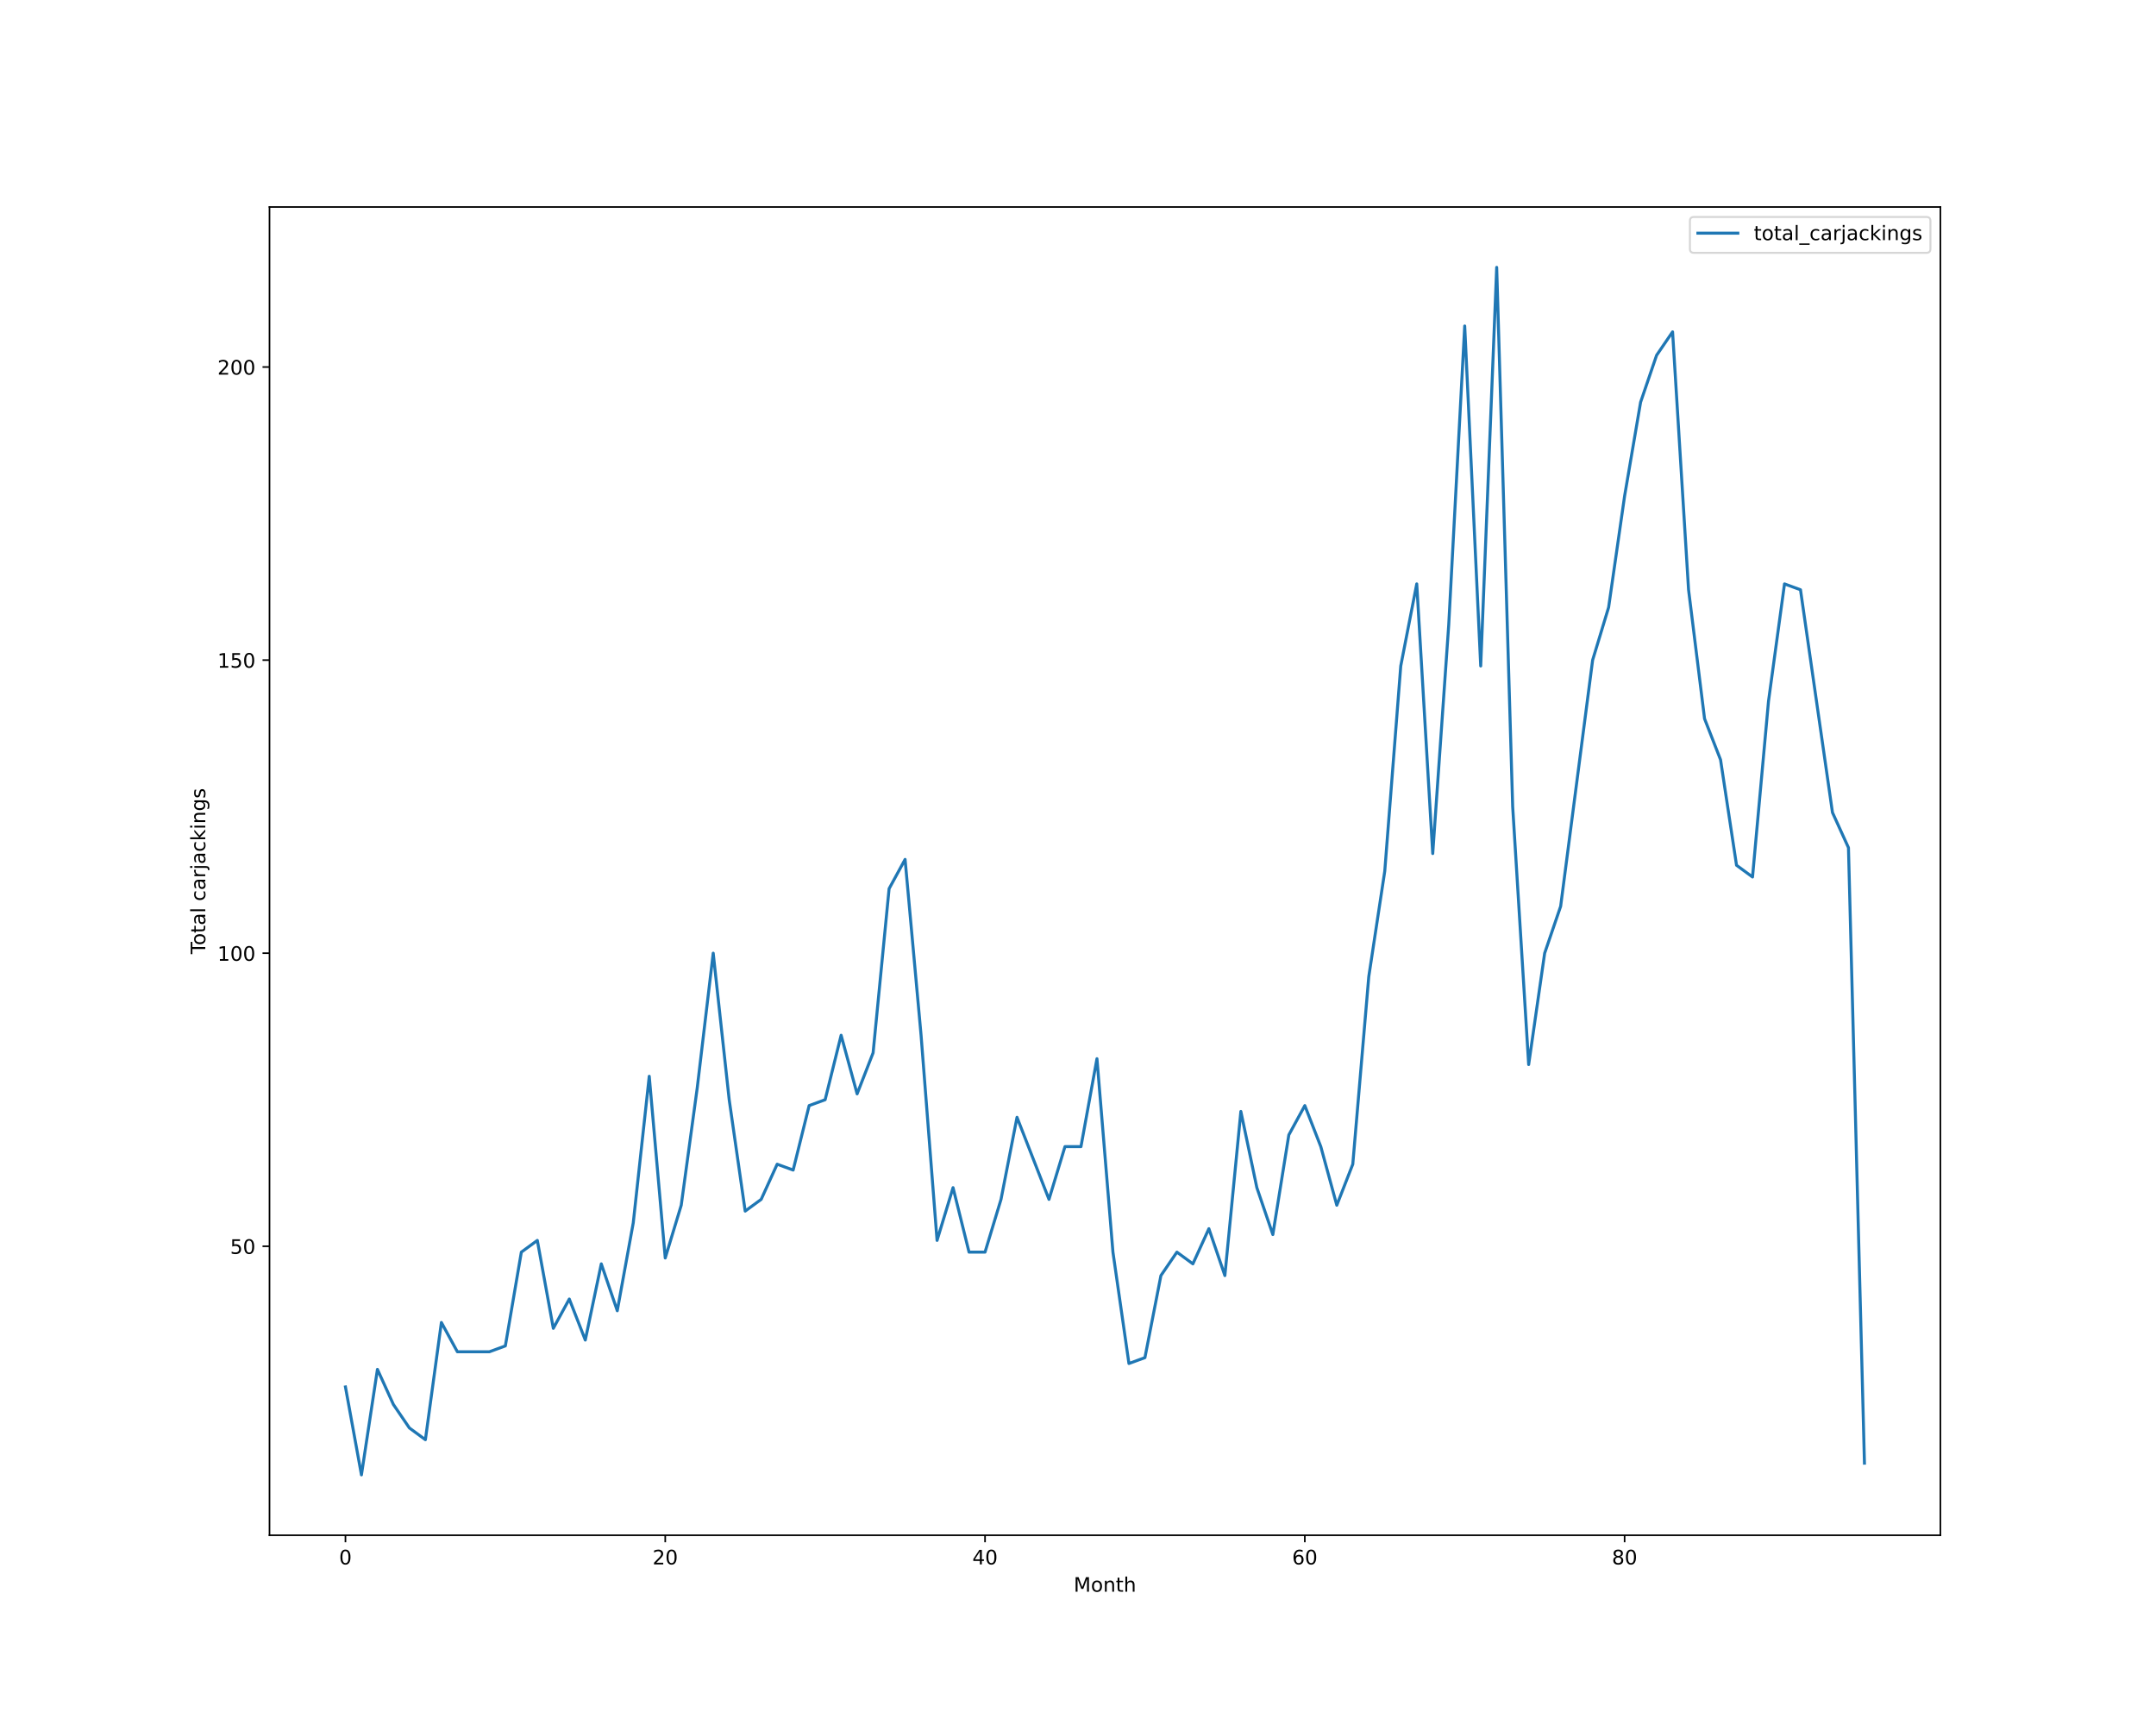
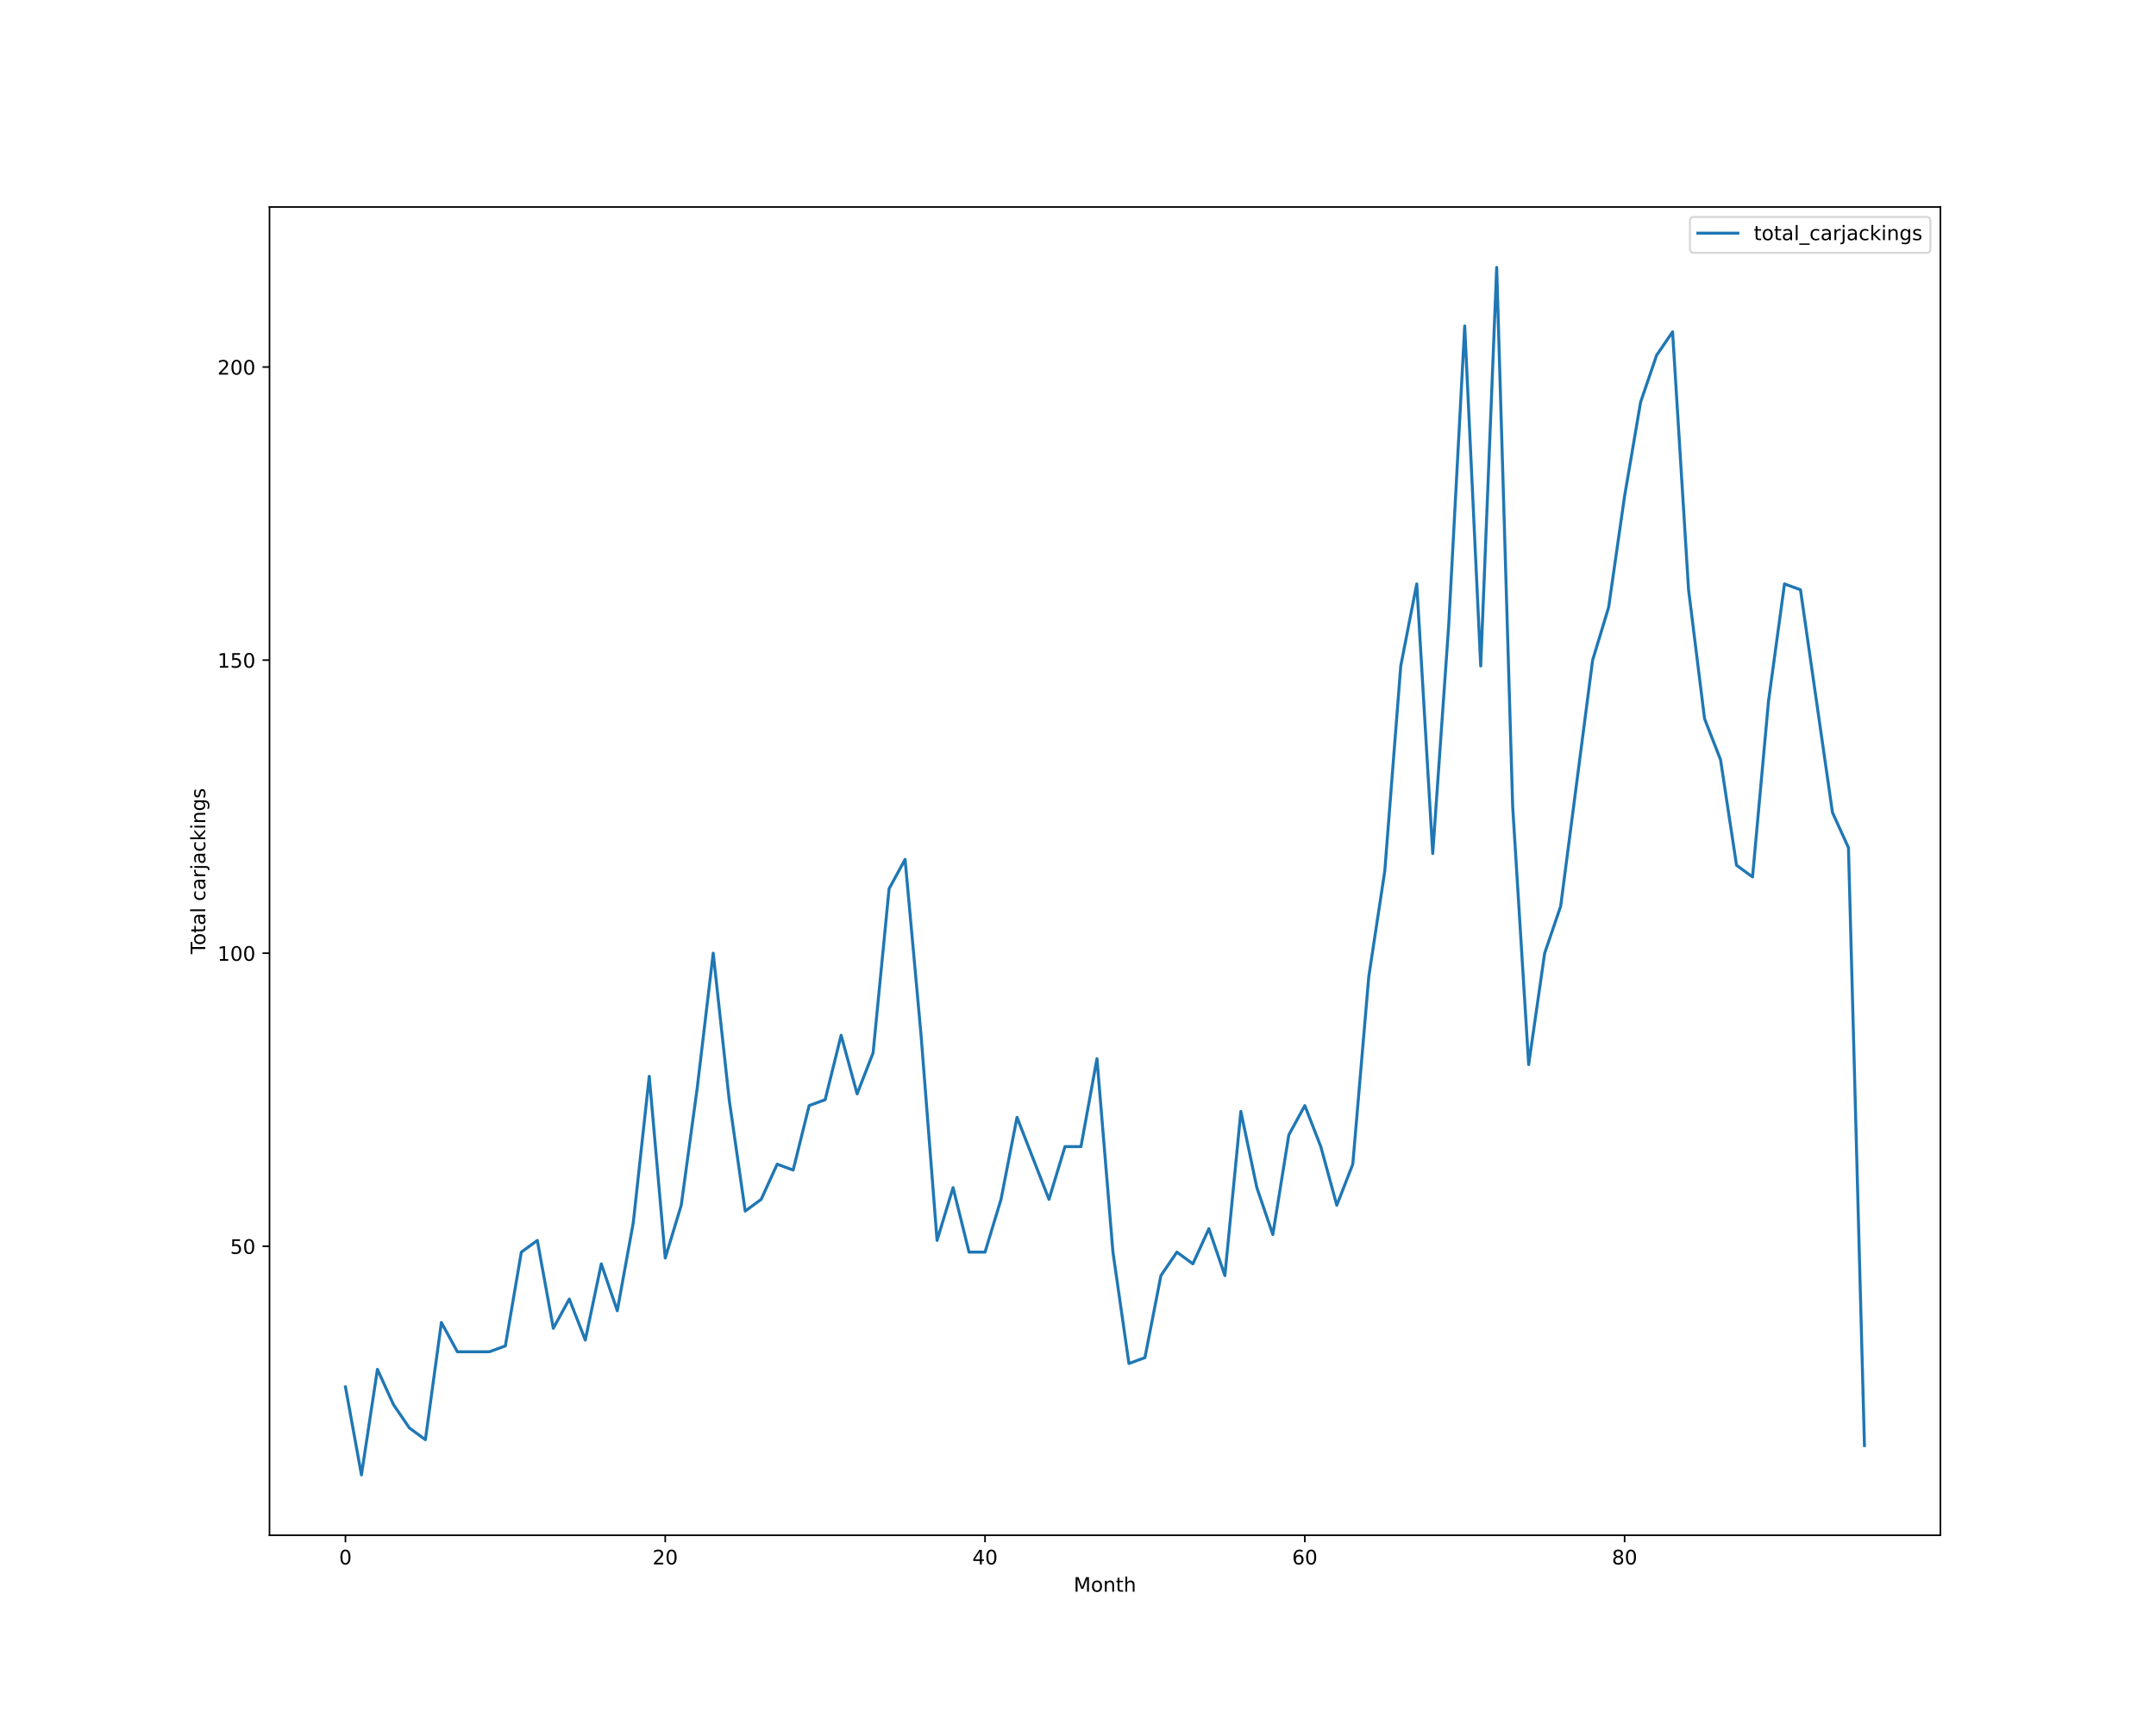
<svg xmlns="http://www.w3.org/2000/svg" xmlns:xlink="http://www.w3.org/1999/xlink" height="864pt" version="1.1" viewBox="0 0 1080 864" width="1080pt">
  <defs>
    <style type="text/css">*{stroke-linecap:butt;stroke-linejoin:round;}</style>
  </defs>
  <g id="figure_1">
    <g id="patch_1">
      <path d="M 0 864  L 1080 864  L 1080 0  L 0 0  z " style="fill:#ffffff;" />
    </g>
    <g id="axes_1">
      <g id="patch_2">
        <path d="M 135 768.96  L 972 768.96  L 972 103.68  L 135 103.68  z " style="fill:#ffffff;" />
      </g>
      <g id="matplotlib.axis_1">
        <g id="xtick_1">
          <g id="line2d_1">
            <defs>
-               <path d="M 0 0  L 0 3.5  " id="mea3b72a3b2" style="stroke:#000000;stroke-width:0.8;" />
-             </defs>
-             <g>
-               <use style="stroke:#000000;stroke-width:0.8;" x="173.045" xlink:href="#mea3b72a3b2" y="768.96" />
+               <path d="M 0 0  L 0 3.5  " id="m0ba60da75e" style="stroke:#000000;stroke-width:0.8;" />
+             </defs>
+             <g>
+               <use style="stroke:#000000;stroke-width:0.8;" x="173.045" xlink:href="#m0ba60da75e" y="768.96" />
            </g>
          </g>
          <g id="text_1">
            <g transform="translate(169.8642 783.5584)scale(0.1 -0.1)">
              <defs>
                <path d="M 2034 4250  Q 1547 4250 1301 3770  Q 1056 3291 1056 2328  Q 1056 1369 1301 889  Q 1547 409 2034 409  Q 2525 409 2770 889  Q 3016 1369 3016 2328  Q 3016 3291 2770 3770  Q 2525 4250 2034 4250  z M 2034 4750  Q 2819 4750 3233 4129  Q 3647 3509 3647 2328  Q 3647 1150 3233 529  Q 2819 -91 2034 -91  Q 1250 -91 836 529  Q 422 1150 422 2328  Q 422 3509 836 4129  Q 1250 4750 2034 4750  z " id="DejaVuSans-30" transform="scale(0.015625)" />
              </defs>
              <use xlink:href="#DejaVuSans-30" />
            </g>
          </g>
        </g>
        <g id="xtick_2">
          <g id="line2d_2">
            <g>
-               <use style="stroke:#000000;stroke-width:0.8;" x="333.237" xlink:href="#mea3b72a3b2" y="768.96" />
+               <use style="stroke:#000000;stroke-width:0.8;" x="333.237" xlink:href="#m0ba60da75e" y="768.96" />
            </g>
          </g>
          <g id="text_2">
            <g transform="translate(326.8743 783.5584)scale(0.1 -0.1)">
              <defs>
                <path d="M 1228 531  L 3431 531  L 3431 0  L 469 0  L 469 531  Q 828 903 1448 1529  Q 2069 2156 2228 2338  Q 2531 2678 2651 2914  Q 2772 3150 2772 3378  Q 2772 3750 2511 3984  Q 2250 4219 1831 4219  Q 1534 4219 1204 4116  Q 875 4013 500 3803  L 500 4441  Q 881 4594 1212 4672  Q 1544 4750 1819 4750  Q 2544 4750 2975 4387  Q 3406 4025 3406 3419  Q 3406 3131 3298 2873  Q 3191 2616 2906 2266  Q 2828 2175 2409 1742  Q 1991 1309 1228 531  z " id="DejaVuSans-32" transform="scale(0.015625)" />
              </defs>
              <use xlink:href="#DejaVuSans-32" />
              <use x="63.623" xlink:href="#DejaVuSans-30" />
            </g>
          </g>
        </g>
        <g id="xtick_3">
          <g id="line2d_3">
            <g>
-               <use style="stroke:#000000;stroke-width:0.8;" x="493.428" xlink:href="#mea3b72a3b2" y="768.96" />
+               <use style="stroke:#000000;stroke-width:0.8;" x="493.428" xlink:href="#m0ba60da75e" y="768.96" />
            </g>
          </g>
          <g id="text_3">
            <g transform="translate(487.0657 783.5584)scale(0.1 -0.1)">
              <defs>
                <path d="M 2419 4116  L 825 1625  L 2419 1625  L 2419 4116  z M 2253 4666  L 3047 4666  L 3047 1625  L 3713 1625  L 3713 1100  L 3047 1100  L 3047 0  L 2419 0  L 2419 1100  L 313 1100  L 313 1709  L 2253 4666  z " id="DejaVuSans-34" transform="scale(0.015625)" />
              </defs>
              <use xlink:href="#DejaVuSans-34" />
              <use x="63.623" xlink:href="#DejaVuSans-30" />
            </g>
          </g>
        </g>
        <g id="xtick_4">
          <g id="line2d_4">
            <g>
-               <use style="stroke:#000000;stroke-width:0.8;" x="653.62" xlink:href="#mea3b72a3b2" y="768.96" />
+               <use style="stroke:#000000;stroke-width:0.8;" x="653.62" xlink:href="#m0ba60da75e" y="768.96" />
            </g>
          </g>
          <g id="text_4">
            <g transform="translate(647.2571 783.5584)scale(0.1 -0.1)">
              <defs>
                <path d="M 2113 2584  Q 1688 2584 1439 2293  Q 1191 2003 1191 1497  Q 1191 994 1439 701  Q 1688 409 2113 409  Q 2538 409 2786 701  Q 3034 994 3034 1497  Q 3034 2003 2786 2293  Q 2538 2584 2113 2584  z M 3366 4563  L 3366 3988  Q 3128 4100 2886 4159  Q 2644 4219 2406 4219  Q 1781 4219 1451 3797  Q 1122 3375 1075 2522  Q 1259 2794 1537 2939  Q 1816 3084 2150 3084  Q 2853 3084 3261 2657  Q 3669 2231 3669 1497  Q 3669 778 3244 343  Q 2819 -91 2113 -91  Q 1303 -91 875 529  Q 447 1150 447 2328  Q 447 3434 972 4092  Q 1497 4750 2381 4750  Q 2619 4750 2861 4703  Q 3103 4656 3366 4563  z " id="DejaVuSans-36" transform="scale(0.015625)" />
              </defs>
              <use xlink:href="#DejaVuSans-36" />
              <use x="63.623" xlink:href="#DejaVuSans-30" />
            </g>
          </g>
        </g>
        <g id="xtick_5">
          <g id="line2d_5">
            <g>
-               <use style="stroke:#000000;stroke-width:0.8;" x="813.811" xlink:href="#mea3b72a3b2" y="768.96" />
+               <use style="stroke:#000000;stroke-width:0.8;" x="813.811" xlink:href="#m0ba60da75e" y="768.96" />
            </g>
          </g>
          <g id="text_5">
            <g transform="translate(807.4485 783.5584)scale(0.1 -0.1)">
              <defs>
                <path d="M 2034 2216  Q 1584 2216 1326 1975  Q 1069 1734 1069 1313  Q 1069 891 1326 650  Q 1584 409 2034 409  Q 2484 409 2743 651  Q 3003 894 3003 1313  Q 3003 1734 2745 1975  Q 2488 2216 2034 2216  z M 1403 2484  Q 997 2584 770 2862  Q 544 3141 544 3541  Q 544 4100 942 4425  Q 1341 4750 2034 4750  Q 2731 4750 3128 4425  Q 3525 4100 3525 3541  Q 3525 3141 3298 2862  Q 3072 2584 2669 2484  Q 3125 2378 3379 2068  Q 3634 1759 3634 1313  Q 3634 634 3220 271  Q 2806 -91 2034 -91  Q 1263 -91 848 271  Q 434 634 434 1313  Q 434 1759 690 2068  Q 947 2378 1403 2484  z M 1172 3481  Q 1172 3119 1398 2916  Q 1625 2713 2034 2713  Q 2441 2713 2670 2916  Q 2900 3119 2900 3481  Q 2900 3844 2670 4047  Q 2441 4250 2034 4250  Q 1625 4250 1398 4047  Q 1172 3844 1172 3481  z " id="DejaVuSans-38" transform="scale(0.015625)" />
              </defs>
              <use xlink:href="#DejaVuSans-38" />
              <use x="63.623" xlink:href="#DejaVuSans-30" />
            </g>
          </g>
        </g>
        <g id="text_6">
          <g transform="translate(537.8289 797.2366)scale(0.1 -0.1)">
            <defs>
              <path d="M 628 4666  L 1569 4666  L 2759 1491  L 3956 4666  L 4897 4666  L 4897 0  L 4281 0  L 4281 4097  L 3078 897  L 2444 897  L 1241 4097  L 1241 0  L 628 0  L 628 4666  z " id="DejaVuSans-4d" transform="scale(0.015625)" />
              <path d="M 1959 3097  Q 1497 3097 1228 2736  Q 959 2375 959 1747  Q 959 1119 1226 758  Q 1494 397 1959 397  Q 2419 397 2687 759  Q 2956 1122 2956 1747  Q 2956 2369 2687 2733  Q 2419 3097 1959 3097  z M 1959 3584  Q 2709 3584 3137 3096  Q 3566 2609 3566 1747  Q 3566 888 3137 398  Q 2709 -91 1959 -91  Q 1206 -91 779 398  Q 353 888 353 1747  Q 353 2609 779 3096  Q 1206 3584 1959 3584  z " id="DejaVuSans-6f" transform="scale(0.015625)" />
              <path d="M 3513 2113  L 3513 0  L 2938 0  L 2938 2094  Q 2938 2591 2744 2837  Q 2550 3084 2163 3084  Q 1697 3084 1428 2787  Q 1159 2491 1159 1978  L 1159 0  L 581 0  L 581 3500  L 1159 3500  L 1159 2956  Q 1366 3272 1645 3428  Q 1925 3584 2291 3584  Q 2894 3584 3203 3211  Q 3513 2838 3513 2113  z " id="DejaVuSans-6e" transform="scale(0.015625)" />
              <path d="M 1172 4494  L 1172 3500  L 2356 3500  L 2356 3053  L 1172 3053  L 1172 1153  Q 1172 725 1289 603  Q 1406 481 1766 481  L 2356 481  L 2356 0  L 1766 0  Q 1100 0 847 248  Q 594 497 594 1153  L 594 3053  L 172 3053  L 172 3500  L 594 3500  L 594 4494  L 1172 4494  z " id="DejaVuSans-74" transform="scale(0.015625)" />
              <path d="M 3513 2113  L 3513 0  L 2938 0  L 2938 2094  Q 2938 2591 2744 2837  Q 2550 3084 2163 3084  Q 1697 3084 1428 2787  Q 1159 2491 1159 1978  L 1159 0  L 581 0  L 581 4863  L 1159 4863  L 1159 2956  Q 1366 3272 1645 3428  Q 1925 3584 2291 3584  Q 2894 3584 3203 3211  Q 3513 2838 3513 2113  z " id="DejaVuSans-68" transform="scale(0.015625)" />
            </defs>
            <use xlink:href="#DejaVuSans-4d" />
            <use x="86.279" xlink:href="#DejaVuSans-6f" />
            <use x="147.461" xlink:href="#DejaVuSans-6e" />
            <use x="210.84" xlink:href="#DejaVuSans-74" />
            <use x="250.049" xlink:href="#DejaVuSans-68" />
          </g>
        </g>
      </g>
      <g id="matplotlib.axis_2">
        <g id="ytick_1">
          <g id="line2d_6">
            <defs>
-               <path d="M 0 0  L -3.5 0  " id="mf713518bce" style="stroke:#000000;stroke-width:0.8;" />
-             </defs>
-             <g>
-               <use style="stroke:#000000;stroke-width:0.8;" x="135" xlink:href="#mf713518bce" y="624.219" />
+               <path d="M 0 0  L -3.5 0  " id="md77971c4c5" style="stroke:#000000;stroke-width:0.8;" />
+             </defs>
+             <g>
+               <use style="stroke:#000000;stroke-width:0.8;" x="135" xlink:href="#md77971c4c5" y="624.219" />
            </g>
          </g>
          <g id="text_7">
            <g transform="translate(115.275 628.0182)scale(0.1 -0.1)">
              <defs>
                <path d="M 691 4666  L 3169 4666  L 3169 4134  L 1269 4134  L 1269 2991  Q 1406 3038 1543 3061  Q 1681 3084 1819 3084  Q 2600 3084 3056 2656  Q 3513 2228 3513 1497  Q 3513 744 3044 326  Q 2575 -91 1722 -91  Q 1428 -91 1123 -41  Q 819 9 494 109  L 494 744  Q 775 591 1075 516  Q 1375 441 1709 441  Q 2250 441 2565 725  Q 2881 1009 2881 1497  Q 2881 1984 2565 2268  Q 2250 2553 1709 2553  Q 1456 2553 1204 2497  Q 953 2441 691 2322  L 691 4666  z " id="DejaVuSans-35" transform="scale(0.015625)" />
              </defs>
              <use xlink:href="#DejaVuSans-35" />
              <use x="63.623" xlink:href="#DejaVuSans-30" />
            </g>
          </g>
        </g>
        <g id="ytick_2">
          <g id="line2d_7">
            <g>
-               <use style="stroke:#000000;stroke-width:0.8;" x="135" xlink:href="#mf713518bce" y="477.423" />
+               <use style="stroke:#000000;stroke-width:0.8;" x="135" xlink:href="#md77971c4c5" y="477.423" />
            </g>
          </g>
          <g id="text_8">
            <g transform="translate(108.9125 481.2221)scale(0.1 -0.1)">
              <defs>
                <path d="M 794 531  L 1825 531  L 1825 4091  L 703 3866  L 703 4441  L 1819 4666  L 2450 4666  L 2450 531  L 3481 531  L 3481 0  L 794 0  L 794 531  z " id="DejaVuSans-31" transform="scale(0.015625)" />
              </defs>
              <use xlink:href="#DejaVuSans-31" />
              <use x="63.623" xlink:href="#DejaVuSans-30" />
              <use x="127.246" xlink:href="#DejaVuSans-30" />
            </g>
          </g>
        </g>
        <g id="ytick_3">
          <g id="line2d_8">
            <g>
-               <use style="stroke:#000000;stroke-width:0.8;" x="135" xlink:href="#mf713518bce" y="330.627" />
+               <use style="stroke:#000000;stroke-width:0.8;" x="135" xlink:href="#md77971c4c5" y="330.627" />
            </g>
          </g>
          <g id="text_9">
            <g transform="translate(108.9125 334.426)scale(0.1 -0.1)">
              <use xlink:href="#DejaVuSans-31" />
              <use x="63.623" xlink:href="#DejaVuSans-35" />
              <use x="127.246" xlink:href="#DejaVuSans-30" />
            </g>
          </g>
        </g>
        <g id="ytick_4">
          <g id="line2d_9">
            <g>
-               <use style="stroke:#000000;stroke-width:0.8;" x="135" xlink:href="#mf713518bce" y="183.831" />
+               <use style="stroke:#000000;stroke-width:0.8;" x="135" xlink:href="#md77971c4c5" y="183.831" />
            </g>
          </g>
          <g id="text_10">
            <g transform="translate(108.9125 187.6299)scale(0.1 -0.1)">
              <use xlink:href="#DejaVuSans-32" />
              <use x="63.623" xlink:href="#DejaVuSans-30" />
              <use x="127.246" xlink:href="#DejaVuSans-30" />
            </g>
          </g>
        </g>
        <g id="text_11">
          <g transform="translate(102.8328 477.8888)rotate(-90)scale(0.1 -0.1)">
            <defs>
              <path d="M -19 4666  L 3928 4666  L 3928 4134  L 2272 4134  L 2272 0  L 1638 0  L 1638 4134  L -19 4134  L -19 4666  z " id="DejaVuSans-54" transform="scale(0.015625)" />
              <path d="M 2194 1759  Q 1497 1759 1228 1600  Q 959 1441 959 1056  Q 959 750 1161 570  Q 1363 391 1709 391  Q 2188 391 2477 730  Q 2766 1069 2766 1631  L 2766 1759  L 2194 1759  z M 3341 1997  L 3341 0  L 2766 0  L 2766 531  Q 2569 213 2275 61  Q 1981 -91 1556 -91  Q 1019 -91 701 211  Q 384 513 384 1019  Q 384 1609 779 1909  Q 1175 2209 1959 2209  L 2766 2209  L 2766 2266  Q 2766 2663 2505 2880  Q 2244 3097 1772 3097  Q 1472 3097 1187 3025  Q 903 2953 641 2809  L 641 3341  Q 956 3463 1253 3523  Q 1550 3584 1831 3584  Q 2591 3584 2966 3190  Q 3341 2797 3341 1997  z " id="DejaVuSans-61" transform="scale(0.015625)" />
              <path d="M 603 4863  L 1178 4863  L 1178 0  L 603 0  L 603 4863  z " id="DejaVuSans-6c" transform="scale(0.015625)" />
              <path id="DejaVuSans-20" transform="scale(0.015625)" />
              <path d="M 3122 3366  L 3122 2828  Q 2878 2963 2633 3030  Q 2388 3097 2138 3097  Q 1578 3097 1268 2742  Q 959 2388 959 1747  Q 959 1106 1268 751  Q 1578 397 2138 397  Q 2388 397 2633 464  Q 2878 531 3122 666  L 3122 134  Q 2881 22 2623 -34  Q 2366 -91 2075 -91  Q 1284 -91 818 406  Q 353 903 353 1747  Q 353 2603 823 3093  Q 1294 3584 2113 3584  Q 2378 3584 2631 3529  Q 2884 3475 3122 3366  z " id="DejaVuSans-63" transform="scale(0.015625)" />
              <path d="M 2631 2963  Q 2534 3019 2420 3045  Q 2306 3072 2169 3072  Q 1681 3072 1420 2755  Q 1159 2438 1159 1844  L 1159 0  L 581 0  L 581 3500  L 1159 3500  L 1159 2956  Q 1341 3275 1631 3429  Q 1922 3584 2338 3584  Q 2397 3584 2469 3576  Q 2541 3569 2628 3553  L 2631 2963  z " id="DejaVuSans-72" transform="scale(0.015625)" />
              <path d="M 603 3500  L 1178 3500  L 1178 -63  Q 1178 -731 923 -1031  Q 669 -1331 103 -1331  L -116 -1331  L -116 -844  L 38 -844  Q 366 -844 484 -692  Q 603 -541 603 -63  L 603 3500  z M 603 4863  L 1178 4863  L 1178 4134  L 603 4134  L 603 4863  z " id="DejaVuSans-6a" transform="scale(0.015625)" />
              <path d="M 581 4863  L 1159 4863  L 1159 1991  L 2875 3500  L 3609 3500  L 1753 1863  L 3688 0  L 2938 0  L 1159 1709  L 1159 0  L 581 0  L 581 4863  z " id="DejaVuSans-6b" transform="scale(0.015625)" />
              <path d="M 603 3500  L 1178 3500  L 1178 0  L 603 0  L 603 3500  z M 603 4863  L 1178 4863  L 1178 4134  L 603 4134  L 603 4863  z " id="DejaVuSans-69" transform="scale(0.015625)" />
              <path d="M 2906 1791  Q 2906 2416 2648 2759  Q 2391 3103 1925 3103  Q 1463 3103 1205 2759  Q 947 2416 947 1791  Q 947 1169 1205 825  Q 1463 481 1925 481  Q 2391 481 2648 825  Q 2906 1169 2906 1791  z M 3481 434  Q 3481 -459 3084 -895  Q 2688 -1331 1869 -1331  Q 1566 -1331 1297 -1286  Q 1028 -1241 775 -1147  L 775 -588  Q 1028 -725 1275 -790  Q 1522 -856 1778 -856  Q 2344 -856 2625 -561  Q 2906 -266 2906 331  L 2906 616  Q 2728 306 2450 153  Q 2172 0 1784 0  Q 1141 0 747 490  Q 353 981 353 1791  Q 353 2603 747 3093  Q 1141 3584 1784 3584  Q 2172 3584 2450 3431  Q 2728 3278 2906 2969  L 2906 3500  L 3481 3500  L 3481 434  z " id="DejaVuSans-67" transform="scale(0.015625)" />
              <path d="M 2834 3397  L 2834 2853  Q 2591 2978 2328 3040  Q 2066 3103 1784 3103  Q 1356 3103 1142 2972  Q 928 2841 928 2578  Q 928 2378 1081 2264  Q 1234 2150 1697 2047  L 1894 2003  Q 2506 1872 2764 1633  Q 3022 1394 3022 966  Q 3022 478 2636 193  Q 2250 -91 1575 -91  Q 1294 -91 989 -36  Q 684 19 347 128  L 347 722  Q 666 556 975 473  Q 1284 391 1588 391  Q 1994 391 2212 530  Q 2431 669 2431 922  Q 2431 1156 2273 1281  Q 2116 1406 1581 1522  L 1381 1569  Q 847 1681 609 1914  Q 372 2147 372 2553  Q 372 3047 722 3315  Q 1072 3584 1716 3584  Q 2034 3584 2315 3537  Q 2597 3491 2834 3397  z " id="DejaVuSans-73" transform="scale(0.015625)" />
            </defs>
            <use xlink:href="#DejaVuSans-54" />
            <use x="44.084" xlink:href="#DejaVuSans-6f" />
            <use x="105.266" xlink:href="#DejaVuSans-74" />
            <use x="144.475" xlink:href="#DejaVuSans-61" />
            <use x="205.754" xlink:href="#DejaVuSans-6c" />
            <use x="233.537" xlink:href="#DejaVuSans-20" />
            <use x="265.324" xlink:href="#DejaVuSans-63" />
            <use x="320.305" xlink:href="#DejaVuSans-61" />
            <use x="381.584" xlink:href="#DejaVuSans-72" />
            <use x="422.697" xlink:href="#DejaVuSans-6a" />
            <use x="450.48" xlink:href="#DejaVuSans-61" />
            <use x="511.76" xlink:href="#DejaVuSans-63" />
            <use x="566.74" xlink:href="#DejaVuSans-6b" />
            <use x="624.65" xlink:href="#DejaVuSans-69" />
            <use x="652.434" xlink:href="#DejaVuSans-6e" />
            <use x="715.812" xlink:href="#DejaVuSans-67" />
            <use x="779.289" xlink:href="#DejaVuSans-73" />
          </g>
        </g>
      </g>
      <g id="line2d_10">
-         <path clip-path="url(#p47febcd519)" d="M 173.045 694.681  L 181.055 738.72  L 189.065 685.873  L 197.074 703.489  L 205.084 715.233  L 213.093 721.104  L 221.103 662.386  L 229.112 677.066  L 237.122 677.066  L 245.132 677.066  L 253.141 674.13  L 261.151 627.155  L 269.16 621.283  L 277.17 665.322  L 285.179 650.642  L 293.189 671.194  L 301.199 633.027  L 309.208 656.514  L 317.218 612.475  L 325.227 539.077  L 333.237 630.091  L 341.246 603.668  L 349.256 544.949  L 357.266 477.423  L 365.275 550.821  L 373.285 606.603  L 381.294 600.732  L 389.304 583.116  L 397.313 586.052  L 405.323 553.757  L 413.333 550.821  L 421.342 518.526  L 429.352 547.885  L 437.361 527.334  L 445.371 445.128  L 453.38 430.448  L 461.39 518.526  L 469.4 621.283  L 477.409 594.86  L 485.419 627.155  L 493.428 627.155  L 501.438 600.732  L 509.447 559.629  L 517.457 580.18  L 525.467 600.732  L 533.476 574.308  L 541.486 574.308  L 549.495 530.27  L 557.505 627.155  L 565.514 682.937  L 573.524 680.002  L 581.533 638.899  L 589.543 627.155  L 597.553 633.027  L 605.562 615.411  L 613.572 638.899  L 621.581 556.693  L 629.591 594.86  L 637.6 618.347  L 645.61 568.437  L 653.62 553.757  L 661.629 574.308  L 669.639 603.668  L 677.648 583.116  L 685.658 489.167  L 693.667 436.32  L 701.677 333.563  L 709.687 292.46  L 717.696 427.512  L 725.706 313.011  L 733.715 163.279  L 741.725 333.563  L 749.734 133.92  L 757.744 404.025  L 765.754 533.205  L 773.763 477.423  L 781.773 453.936  L 789.782 392.281  L 797.792 330.627  L 805.801 304.203  L 813.811 248.421  L 821.821 201.446  L 829.83 177.959  L 837.84 166.215  L 845.849 295.396  L 853.859 359.986  L 861.868 380.537  L 869.878 433.384  L 877.888 439.256  L 885.897 351.178  L 893.907 292.46  L 901.916 295.396  L 909.926 351.178  L 917.935 406.961  L 925.945 424.576  L 933.955 732.848  " style="fill:none;stroke:#1f77b4;stroke-linecap:square;stroke-width:1.5;" />
+         <path clip-path="url(#p1beff557c0)" d="M 173.045 694.681  L 181.055 738.72  L 189.065 685.873  L 197.074 703.489  L 205.084 715.233  L 213.093 721.104  L 221.103 662.386  L 229.112 677.066  L 237.122 677.066  L 245.132 677.066  L 253.141 674.13  L 261.151 627.155  L 269.16 621.283  L 277.17 665.322  L 285.179 650.642  L 293.189 671.194  L 301.199 633.027  L 309.208 656.514  L 317.218 612.475  L 325.227 539.077  L 333.237 630.091  L 341.246 603.668  L 349.256 544.949  L 357.266 477.423  L 365.275 550.821  L 373.285 606.603  L 381.294 600.732  L 389.304 583.116  L 397.313 586.052  L 405.323 553.757  L 413.333 550.821  L 421.342 518.526  L 429.352 547.885  L 437.361 527.334  L 445.371 445.128  L 453.38 430.448  L 461.39 518.526  L 469.4 621.283  L 477.409 594.86  L 485.419 627.155  L 493.428 627.155  L 501.438 600.732  L 509.447 559.629  L 517.457 580.18  L 525.467 600.732  L 533.476 574.308  L 541.486 574.308  L 549.495 530.27  L 557.505 627.155  L 565.514 682.937  L 573.524 680.002  L 581.533 638.899  L 589.543 627.155  L 597.553 633.027  L 605.562 615.411  L 613.572 638.899  L 621.581 556.693  L 629.591 594.86  L 637.6 618.347  L 645.61 568.437  L 653.62 553.757  L 661.629 574.308  L 669.639 603.668  L 677.648 583.116  L 685.658 489.167  L 693.667 436.32  L 701.677 333.563  L 709.687 292.46  L 717.696 427.512  L 725.706 313.011  L 733.715 163.279  L 741.725 333.563  L 749.734 133.92  L 757.744 404.025  L 765.754 533.205  L 773.763 477.423  L 781.773 453.936  L 789.782 392.281  L 797.792 330.627  L 805.801 304.203  L 813.811 248.421  L 821.821 201.446  L 829.83 177.959  L 837.84 166.215  L 845.849 295.396  L 853.859 359.986  L 861.868 380.537  L 869.878 433.384  L 877.888 439.256  L 885.897 351.178  L 893.907 292.46  L 901.916 295.396  L 909.926 351.178  L 917.935 406.961  L 925.945 424.576  L 933.955 724.04  " style="fill:none;stroke:#1f77b4;stroke-linecap:square;stroke-width:1.5;" />
      </g>
      <g id="patch_3">
        <path d="M 135 768.96  L 135 103.68  " style="fill:none;stroke:#000000;stroke-linecap:square;stroke-linejoin:miter;stroke-width:0.8;" />
      </g>
      <g id="patch_4">
        <path d="M 972 768.96  L 972 103.68  " style="fill:none;stroke:#000000;stroke-linecap:square;stroke-linejoin:miter;stroke-width:0.8;" />
      </g>
      <g id="patch_5">
        <path d="M 135 768.96  L 972 768.96  " style="fill:none;stroke:#000000;stroke-linecap:square;stroke-linejoin:miter;stroke-width:0.8;" />
      </g>
      <g id="patch_6">
        <path d="M 135 103.68  L 972 103.68  " style="fill:none;stroke:#000000;stroke-linecap:square;stroke-linejoin:miter;stroke-width:0.8;" />
      </g>
      <g id="legend_1">
        <g id="patch_7">
          <path d="M 848.528 126.636  L 965 126.636  Q 967 126.636 967 124.636  L 967 110.68  Q 967 108.68 965 108.68  L 848.528 108.68  Q 846.528 108.68 846.528 110.68  L 846.528 124.636  Q 846.528 126.636 848.528 126.636  z " style="fill:#ffffff;opacity:0.8;stroke:#cccccc;stroke-linejoin:miter;" />
        </g>
        <g id="line2d_11">
          <path d="M 850.528 116.778  L 870.528 116.778  " style="fill:none;stroke:#1f77b4;stroke-linecap:square;stroke-width:1.5;" />
        </g>
        <g id="line2d_12" />
        <g id="text_12">
          <g transform="translate(878.5281 120.2784)scale(0.1 -0.1)">
            <defs>
              <path d="M 3263 -1063  L 3263 -1509  L -63 -1509  L -63 -1063  L 3263 -1063  z " id="DejaVuSans-5f" transform="scale(0.015625)" />
            </defs>
            <use xlink:href="#DejaVuSans-74" />
            <use x="39.209" xlink:href="#DejaVuSans-6f" />
            <use x="100.391" xlink:href="#DejaVuSans-74" />
            <use x="139.6" xlink:href="#DejaVuSans-61" />
            <use x="200.879" xlink:href="#DejaVuSans-6c" />
            <use x="228.662" xlink:href="#DejaVuSans-5f" />
            <use x="278.662" xlink:href="#DejaVuSans-63" />
            <use x="333.643" xlink:href="#DejaVuSans-61" />
            <use x="394.922" xlink:href="#DejaVuSans-72" />
            <use x="436.035" xlink:href="#DejaVuSans-6a" />
            <use x="463.818" xlink:href="#DejaVuSans-61" />
            <use x="525.098" xlink:href="#DejaVuSans-63" />
            <use x="580.078" xlink:href="#DejaVuSans-6b" />
            <use x="637.988" xlink:href="#DejaVuSans-69" />
            <use x="665.771" xlink:href="#DejaVuSans-6e" />
            <use x="729.15" xlink:href="#DejaVuSans-67" />
            <use x="792.627" xlink:href="#DejaVuSans-73" />
          </g>
        </g>
      </g>
    </g>
  </g>
  <defs>
-     <clipPath id="p47febcd519">
+     <clipPath id="p1beff557c0">
      <rect height="665.28" width="837" x="135" y="103.68" />
    </clipPath>
  </defs>
</svg>
